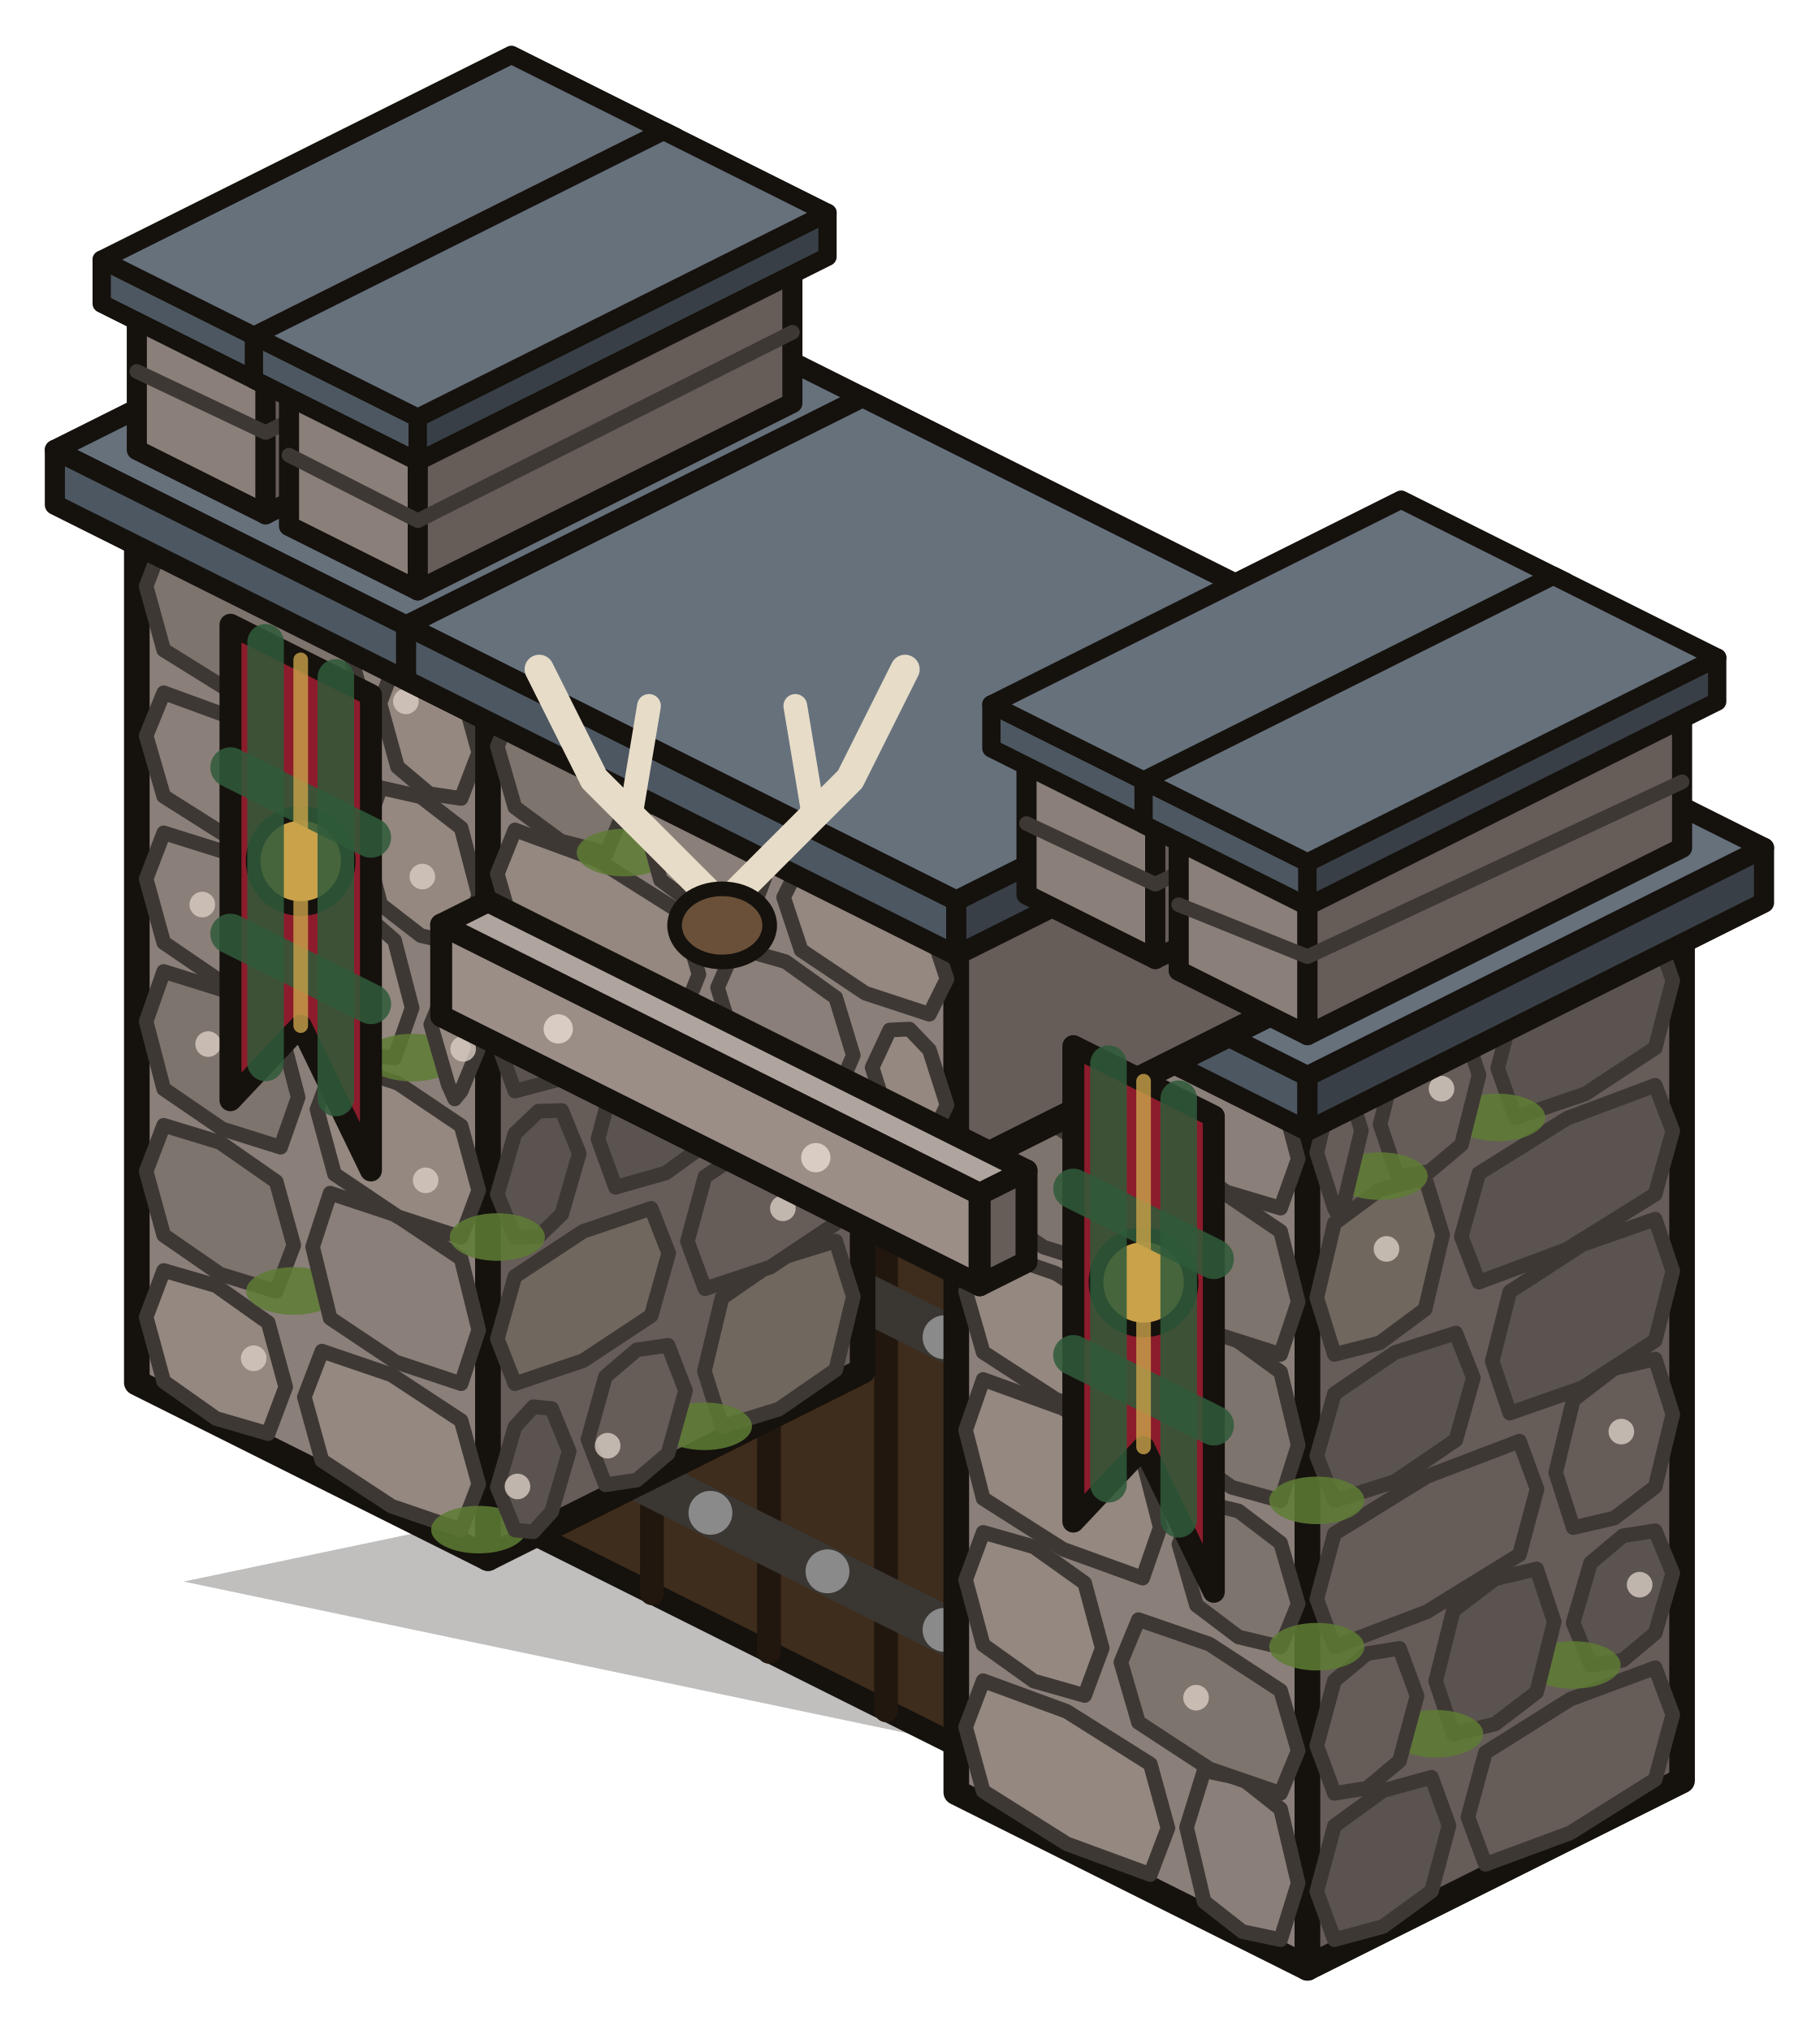
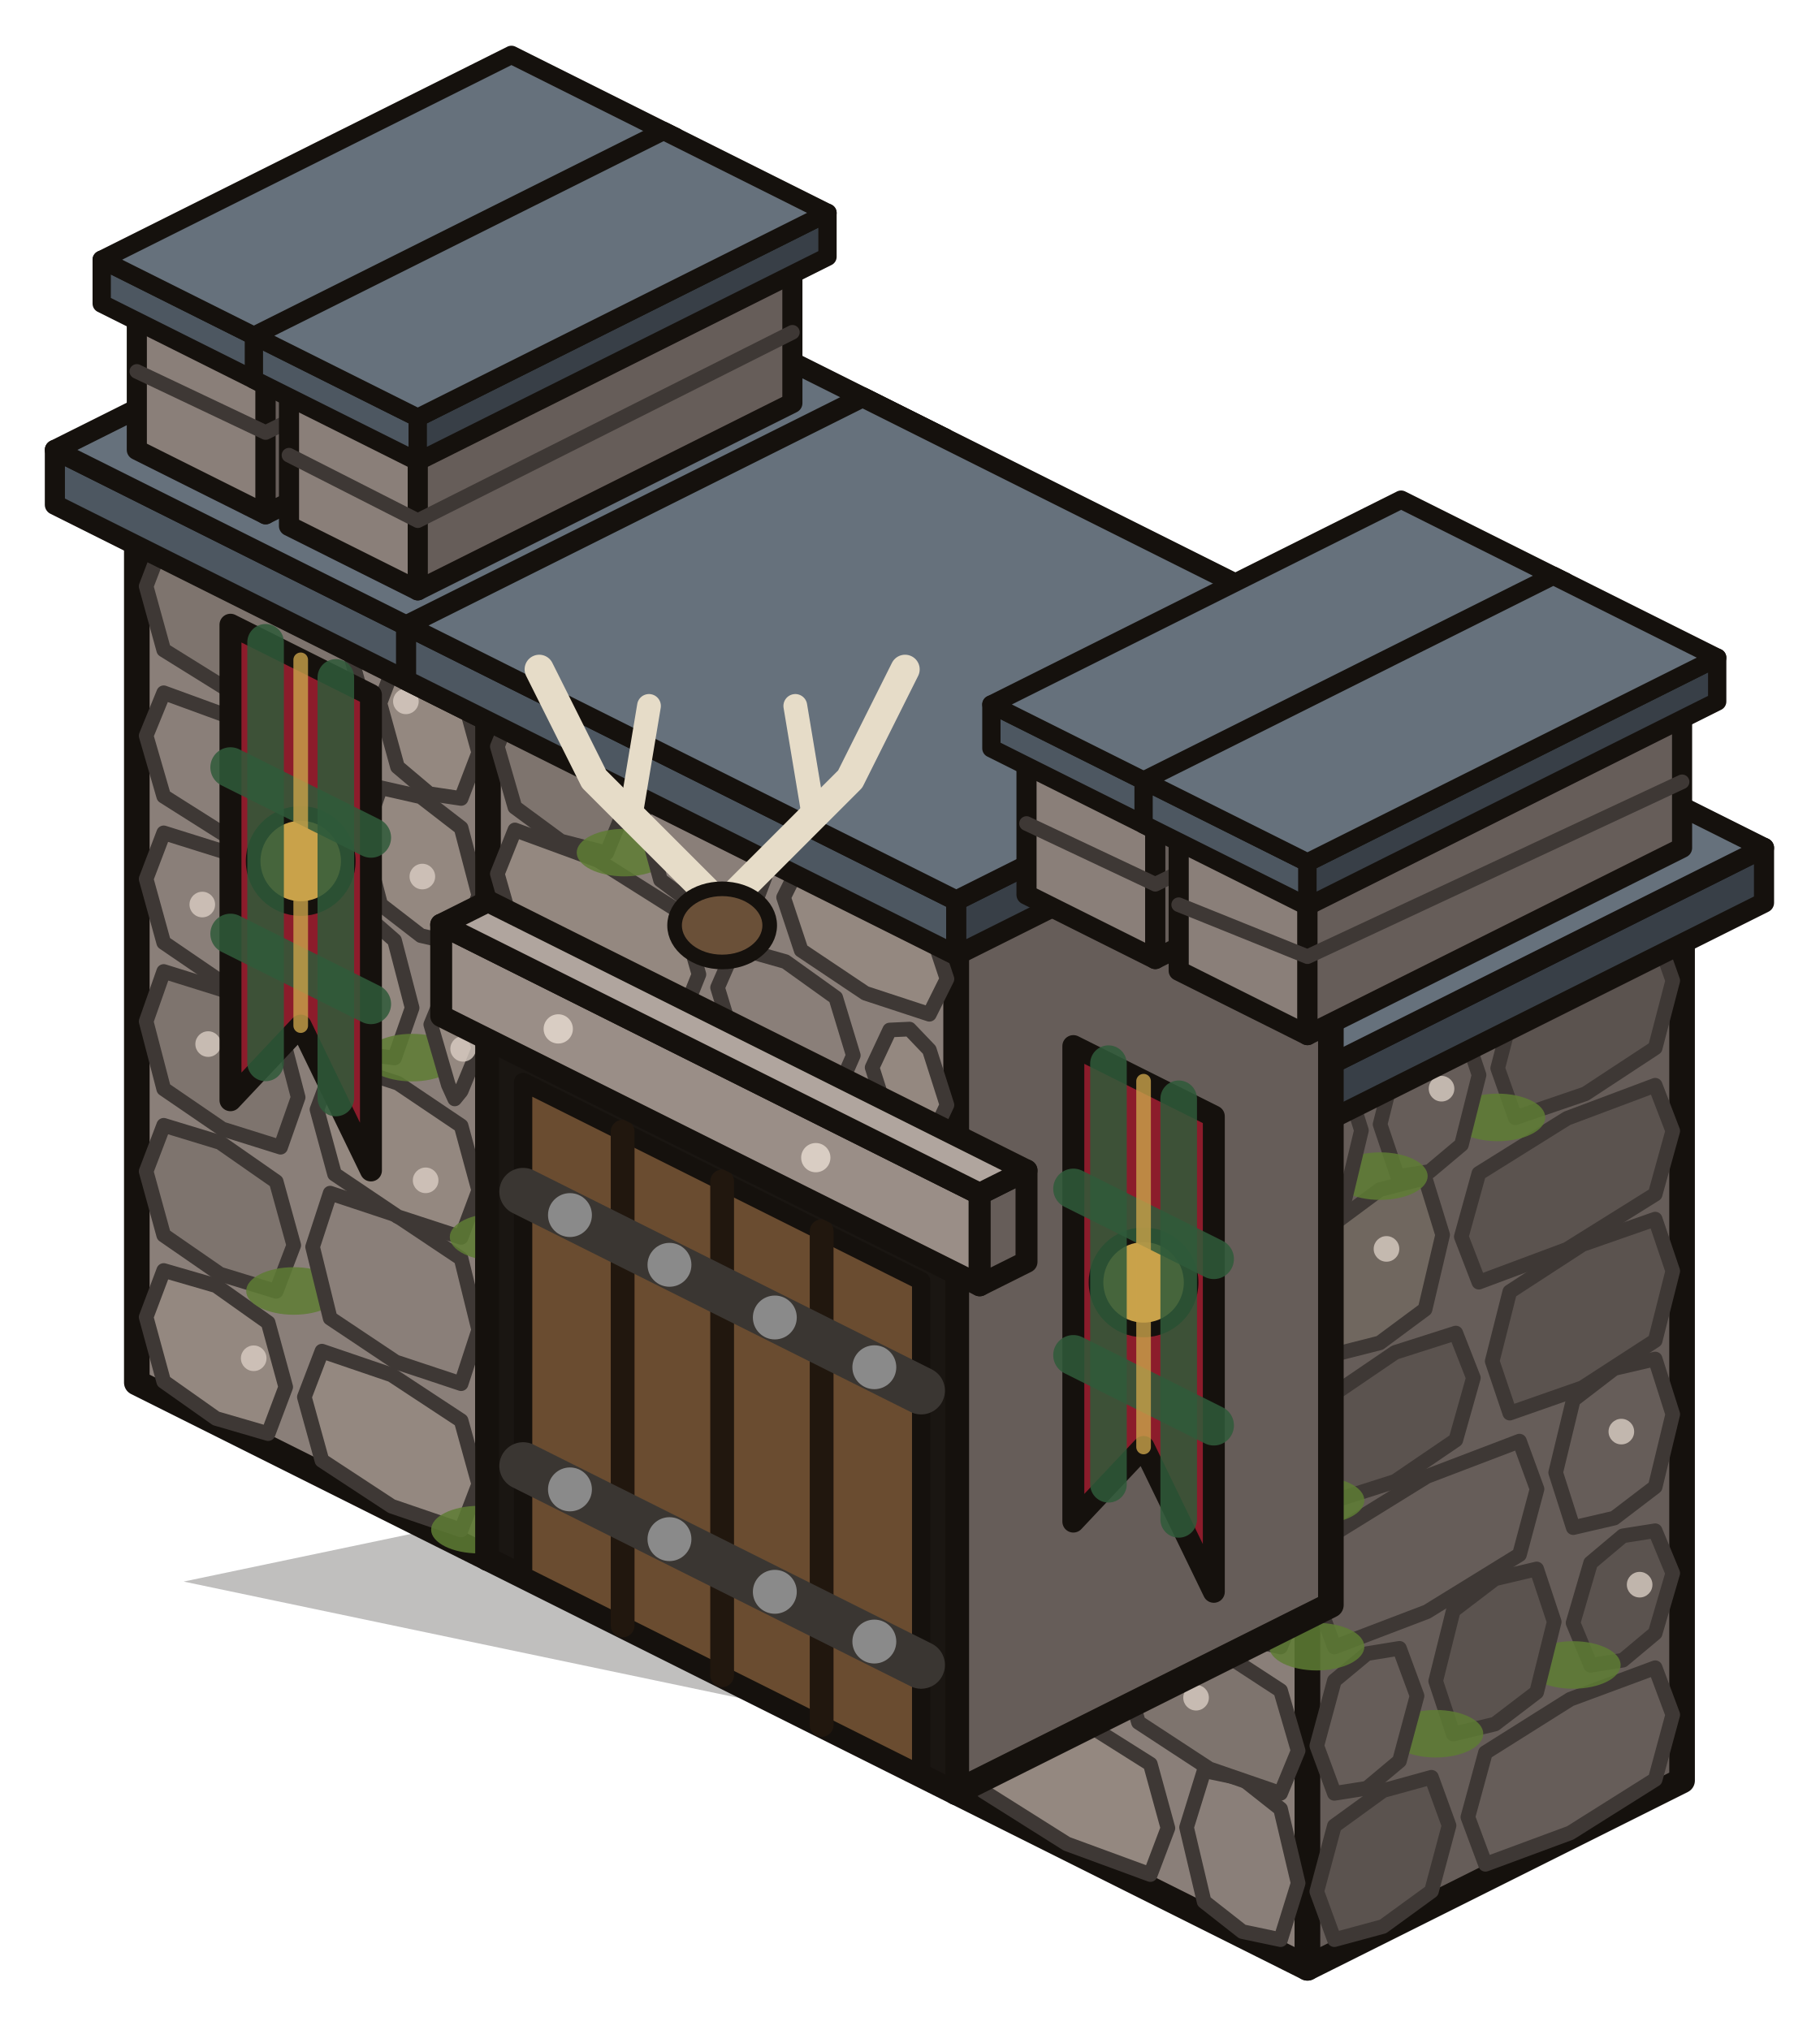
<svg xmlns="http://www.w3.org/2000/svg" width="199" height="222" viewBox="-49.72 -86.48 99.5 111">
  <polygon points="0,-8.32 39.68,0 0,8.32 -39.68,0" fill="#2a2826" opacity="0.3" />
-   <polygon points="-20.48,-2.56 5.12,10.24 5.12,-18.76 -20.48,-31.56" fill="#3e2c1c" stroke="#15110d" stroke-width="1.2" stroke-linejoin="round" />
-   <polygon points="5.12,10.24 10.24,7.68 10.24,-21.32 5.12,-18.76" fill="#2a1e12" stroke="#15110d" stroke-width="1.2" stroke-linejoin="round" />
-   <polygon points="-15.36,-34.12 10.24,-21.32 5.12,-18.76 -20.48,-31.56" fill="#6a4c30" stroke="#15110d" stroke-width="1.2" stroke-linejoin="round" />
-   <polyline points="-14.08,0.64 -14.08,-28.36" fill="none" stroke="#21170e" stroke-width="1.3" stroke-linecap="round" stroke-linejoin="round" />
-   <polyline points="-7.68,3.84 -7.68,-25.16" fill="none" stroke="#21170e" stroke-width="1.3" stroke-linecap="round" stroke-linejoin="round" />
-   <polyline points="-1.28,7.04 -1.28,-21.96" fill="none" stroke="#21170e" stroke-width="1.3" stroke-linecap="round" stroke-linejoin="round" />
-   <polyline points="-20.48,-8.56 5.12,4.24" fill="none" stroke="#3a3632" stroke-width="2.6" stroke-linecap="round" stroke-linejoin="round" />
-   <polyline points="-20.48,-24.56 5.12,-11.76" fill="none" stroke="#3a3632" stroke-width="2.6" stroke-linecap="round" stroke-linejoin="round" />
-   <ellipse cx="-17.28" cy="-6.96" rx="1.2" ry="1.2" fill="#8a8a8a" />
-   <ellipse cx="-10.88" cy="-3.76" rx="1.2" ry="1.2" fill="#8a8a8a" />
-   <ellipse cx="-4.48" cy="-0.56" rx="1.2" ry="1.2" fill="#8a8a8a" />
-   <ellipse cx="1.92" cy="2.64" rx="1.2" ry="1.2" fill="#8a8a8a" />
-   <ellipse cx="-17.28" cy="-22.96" rx="1.2" ry="1.2" fill="#8a8a8a" />
-   <ellipse cx="-10.88" cy="-19.76" rx="1.2" ry="1.2" fill="#8a8a8a" />
-   <ellipse cx="-4.48" cy="-16.56" rx="1.2" ry="1.2" fill="#8a8a8a" />
-   <ellipse cx="1.92" cy="-13.36" rx="1.2" ry="1.2" fill="#8a8a8a" />
  <polygon points="-42.24,-10.88 -23.04,-1.28 -23.04,-49.28 -42.24,-58.88" fill="#8a7f79" stroke="#15110d" stroke-width="1.4" stroke-linejoin="round" />
  <polygon points="-23.04,-1.28 -2.56,-11.52 -2.56,-59.52 -23.04,-49.28" fill="#665d59" stroke="#15110d" stroke-width="1.4" stroke-linejoin="round" />
  <polygon points="-21.76,-69.12 -2.56,-59.52 -23.04,-49.28 -42.24,-58.88" fill="#a89c95" stroke="#15110d" stroke-width="1.4" stroke-linejoin="round" />
  <polygon points="-40.77,-10.94 -37.91,-8.92 -35.06,-8.09 -34.1,-10.64 -35.06,-14.16 -37.91,-16.18 -40.77,-17.01 -41.73,-14.46" fill="#948880" stroke="#3e3835" stroke-width="0.8" stroke-linejoin="round" />
  <ellipse cx="-35.85" cy="-12.21" rx="0.7" ry="0.7" fill="#d9cdc3" opacity="0.8" />
  <polygon points="-32.12,-6.62 -28.31,-4.12 -24.51,-2.82 -23.55,-5.33 -24.51,-8.8 -28.31,-11.3 -32.12,-12.6 -33.08,-10.09" fill="#948880" stroke="#3e3835" stroke-width="0.8" stroke-linejoin="round" />
  <ellipse cx="-23.55" cy="-2.84" rx="2.6" ry="1.3" fill="#5e7c34" opacity="0.85" />
  <polygon points="-40.77,-18.94 -37.69,-16.81 -34.62,-15.87 -33.66,-18.39 -34.62,-21.87 -37.69,-24.01 -40.77,-24.95 -41.73,-22.43" fill="#7e746e" stroke="#3e3835" stroke-width="0.8" stroke-linejoin="round" />
  <ellipse cx="-33.66" cy="-15.89" rx="2.6" ry="1.3" fill="#5e7c34" opacity="0.85" />
  <polygon points="-31.67,-14.4 -28.09,-12.01 -24.51,-10.82 -23.55,-13.76 -24.51,-17.66 -28.09,-20.05 -31.67,-21.24 -32.63,-18.3" fill="#8a7f79" stroke="#3e3835" stroke-width="0.8" stroke-linejoin="round" />
  <polygon points="-40.77,-26.94 -37.57,-24.75 -34.38,-23.75 -33.42,-26.48 -34.38,-30.16 -37.57,-32.36 -40.77,-33.36 -41.73,-30.63" fill="#7e746e" stroke="#3e3835" stroke-width="0.8" stroke-linejoin="round" />
  <ellipse cx="-38.34" cy="-29.39" rx="0.7" ry="0.7" fill="#d9cdc3" opacity="0.8" />
  <polygon points="-31.43,-22.28 -27.97,-19.95 -24.51,-18.82 -23.55,-21.39 -24.51,-24.92 -27.97,-27.25 -31.43,-28.38 -32.39,-25.81" fill="#948880" stroke="#3e3835" stroke-width="0.8" stroke-linejoin="round" />
  <ellipse cx="-26.45" cy="-21.94" rx="0.7" ry="0.7" fill="#d9cdc3" opacity="0.8" />
  <polygon points="-40.77,-34.94 -37.52,-32.72 -34.27,-31.69 -33.31,-34.21 -34.27,-37.69 -37.52,-39.92 -40.77,-40.94 -41.73,-38.42" fill="#8a7f79" stroke="#3e3835" stroke-width="0.8" stroke-linejoin="round" />
  <ellipse cx="-38.66" cy="-37.02" rx="0.7" ry="0.7" fill="#d9cdc3" opacity="0.8" />
  <ellipse cx="-33.31" cy="-31.71" rx="2.6" ry="1.3" fill="#5e7c34" opacity="0.85" />
  <polygon points="-31.33,-30.22 -29.74,-28.83 -28.15,-28.63 -27.19,-31.37 -28.15,-35.06 -29.74,-36.45 -31.33,-36.64 -32.29,-33.91" fill="#948880" stroke="#3e3835" stroke-width="0.8" stroke-linejoin="round" />
  <ellipse cx="-27.19" cy="-28.65" rx="2.6" ry="1.3" fill="#5e7c34" opacity="0.85" />
  <polygon points="-25.21,-27.16 -24.86,-26.39 -24.51,-26.82 -23.55,-29.15 -24.51,-32.45 -24.86,-33.22 -25.21,-32.79 -26.17,-30.46" fill="#948880" stroke="#3e3835" stroke-width="0.8" stroke-linejoin="round" />
  <ellipse cx="-24.4" cy="-29.13" rx="0.7" ry="0.7" fill="#d9cdc3" opacity="0.8" />
  <polygon points="-40.77,-42.94 -36.31,-40.12 -31.86,-38.49 -30.9,-40.84 -31.86,-44.14 -36.31,-46.97 -40.77,-48.6 -41.73,-46.25" fill="#8a7f79" stroke="#3e3835" stroke-width="0.8" stroke-linejoin="round" />
  <polygon points="-28.91,-37.02 -26.71,-35.32 -24.51,-34.82 -23.55,-37.54 -24.51,-41.21 -26.71,-42.91 -28.91,-43.41 -29.87,-40.7" fill="#948880" stroke="#3e3835" stroke-width="0.8" stroke-linejoin="round" />
  <ellipse cx="-26.63" cy="-38.55" rx="0.7" ry="0.7" fill="#d9cdc3" opacity="0.8" />
  <ellipse cx="-23.55" cy="-34.84" rx="2.6" ry="1.3" fill="#5e7c34" opacity="0.85" />
  <polygon points="-40.77,-50.94 -35.85,-47.88 -30.93,-46.03 -29.97,-48.54 -30.93,-52.01 -35.85,-55.07 -40.77,-56.93 -41.73,-54.42" fill="#7e746e" stroke="#3e3835" stroke-width="0.8" stroke-linejoin="round" />
  <polygon points="-27.99,-44.55 -26.25,-43.08 -24.51,-42.82 -23.55,-45.33 -24.51,-48.81 -26.25,-50.28 -27.99,-50.55 -28.95,-48.03" fill="#948880" stroke="#3e3835" stroke-width="0.8" stroke-linejoin="round" />
  <ellipse cx="-27.53" cy="-48.13" rx="0.7" ry="0.7" fill="#d9cdc3" opacity="0.8" />
  <polygon points="-4.03,-11.58 -7.14,-9.43 -10.25,-8.47 -11.21,-11.51 -10.25,-15.51 -7.14,-17.66 -4.03,-18.62 -3.07,-15.58" fill="#70675f" stroke="#3e3835" stroke-width="0.8" stroke-linejoin="round" />
  <ellipse cx="-11.21" cy="-8.49" rx="2.6" ry="1.3" fill="#5e7c34" opacity="0.85" />
  <polygon points="-13.2,-7 -14.91,-5.55 -16.62,-5.29 -17.58,-7.77 -16.62,-11.21 -14.91,-12.67 -13.2,-12.92 -12.24,-10.44" fill="#665d59" stroke="#3e3835" stroke-width="0.8" stroke-linejoin="round" />
  <ellipse cx="-16.5" cy="-7.43" rx="0.7" ry="0.7" fill="#d9cdc3" opacity="0.8" />
  <polygon points="-19.56,-3.82 -20.56,-2.72 -21.57,-2.82 -22.53,-5.16 -21.57,-8.46 -20.56,-9.56 -19.56,-9.46 -18.6,-7.12" fill="#5b534f" stroke="#3e3835" stroke-width="0.8" stroke-linejoin="round" />
  <ellipse cx="-21.43" cy="-5.2" rx="0.7" ry="0.7" fill="#d9cdc3" opacity="0.8" />
  <polygon points="-4.03,-19.58 -7.6,-17.2 -11.18,-16.01 -12.14,-18.6 -11.18,-22.14 -7.6,-24.53 -4.03,-25.71 -3.07,-23.13" fill="#665d59" stroke="#3e3835" stroke-width="0.8" stroke-linejoin="round" />
  <ellipse cx="-6.92" cy="-20.41" rx="0.7" ry="0.7" fill="#d9cdc3" opacity="0.8" />
  <polygon points="-14.12,-14.54 -17.84,-12.08 -21.57,-10.82 -22.53,-13.27 -21.57,-16.69 -17.84,-19.15 -14.12,-20.41 -13.16,-17.96" fill="#70675f" stroke="#3e3835" stroke-width="0.8" stroke-linejoin="round" />
  <polygon points="-4.03,-27.58 -5.84,-26.08 -7.64,-25.78 -8.6,-28.26 -7.64,-31.69 -5.84,-33.2 -4.03,-33.5 -3.07,-31.02" fill="#665d59" stroke="#3e3835" stroke-width="0.8" stroke-linejoin="round" />
  <polygon points="-10.59,-24.31 -13.33,-22.34 -16.07,-21.56 -17.03,-24.2 -16.07,-27.8 -13.33,-29.78 -10.59,-30.55 -9.63,-27.91" fill="#5b534f" stroke="#3e3835" stroke-width="0.8" stroke-linejoin="round" />
  <ellipse cx="-13.59" cy="-26.43" rx="0.7" ry="0.7" fill="#d9cdc3" opacity="0.8" />
  <polygon points="-19.01,-20.09 -20.29,-18.85 -21.57,-18.82 -22.53,-21.17 -21.57,-24.49 -20.29,-25.72 -19.01,-25.76 -18.05,-23.41" fill="#5b534f" stroke="#3e3835" stroke-width="0.8" stroke-linejoin="round" />
  <ellipse cx="-22.53" cy="-18.84" rx="2.6" ry="1.3" fill="#5e7c34" opacity="0.85" />
  <polygon points="-4.03,-35.58 -5.63,-34.18 -7.23,-33.99 -8.19,-37 -7.23,-40.97 -5.63,-42.37 -4.03,-42.57 -3.07,-39.56" fill="#70675f" stroke="#3e3835" stroke-width="0.8" stroke-linejoin="round" />
  <ellipse cx="-6.54" cy="-37.68" rx="0.7" ry="0.7" fill="#d9cdc3" opacity="0.8" />
  <polygon points="-10.17,-32.51 -11.86,-31.07 -13.55,-30.83 -14.51,-33.24 -13.55,-36.62 -11.86,-38.06 -10.17,-38.3 -9.21,-35.89" fill="#70675f" stroke="#3e3835" stroke-width="0.8" stroke-linejoin="round" />
  <ellipse cx="-14.51" cy="-30.85" rx="2.6" ry="1.3" fill="#5e7c34" opacity="0.85" />
  <polygon points="-16.49,-29.35 -19.03,-27.49 -21.57,-26.82 -22.53,-29.47 -21.57,-33.09 -19.03,-34.96 -16.49,-35.63 -15.53,-32.97" fill="#5b534f" stroke="#3e3835" stroke-width="0.8" stroke-linejoin="round" />
  <polygon points="-4.03,-43.58 -8.92,-40.54 -13.81,-38.69 -14.77,-41.31 -13.81,-44.88 -8.92,-47.92 -4.03,-49.77 -3.07,-47.15" fill="#5b534f" stroke="#3e3835" stroke-width="0.8" stroke-linejoin="round" />
  <polygon points="-16.76,-37.22 -19.16,-35.42 -21.57,-34.82 -22.53,-37.17 -21.57,-40.48 -19.16,-42.28 -16.76,-42.89 -15.8,-40.53" fill="#5b534f" stroke="#3e3835" stroke-width="0.8" stroke-linejoin="round" />
  <polygon points="-4.03,-51.58 -6.51,-49.74 -8.99,-49.1 -9.95,-51.76 -8.99,-55.39 -6.51,-57.23 -4.03,-57.87 -3.07,-55.21" fill="#665d59" stroke="#3e3835" stroke-width="0.8" stroke-linejoin="round" />
  <ellipse cx="-8.39" cy="-53.32" rx="0.7" ry="0.7" fill="#d9cdc3" opacity="0.8" />
  <ellipse cx="-9.95" cy="-49.12" rx="2.6" ry="1.3" fill="#5e7c34" opacity="0.85" />
  <polygon points="-11.94,-47.63 -16.75,-44.62 -21.57,-42.82 -22.53,-45.55 -21.57,-49.25 -16.75,-52.26 -11.94,-54.07 -10.98,-51.33" fill="#665d59" stroke="#3e3835" stroke-width="0.8" stroke-linejoin="round" />
  <polygon points="-46.72,-58.88 -23.04,-47.04 -23.04,-50.04 -46.72,-61.88" fill="#4d5761" stroke="#15110d" stroke-width="1.1" stroke-linejoin="round" />
  <polygon points="-23.04,-47.04 1.92,-59.52 1.92,-62.52 -23.04,-50.04" fill="#383f47" stroke="#15110d" stroke-width="1.1" stroke-linejoin="round" />
  <polygon points="-21.76,-74.36 1.92,-62.52 -23.04,-50.04 -46.72,-61.88" fill="#66717c" stroke="#15110d" stroke-width="1.1" stroke-linejoin="round" />
  <polygon points="2.56,11.52 21.76,21.12 21.76,-26.88 2.56,-36.48" fill="#8a7f79" stroke="#15110d" stroke-width="1.4" stroke-linejoin="round" />
  <polygon points="21.76,21.12 42.24,10.88 42.24,-37.12 21.76,-26.88" fill="#665d59" stroke="#15110d" stroke-width="1.4" stroke-linejoin="round" />
  <polygon points="23.04,-46.72 42.24,-37.12 21.76,-26.88 2.56,-36.48" fill="#a89c95" stroke="#15110d" stroke-width="1.4" stroke-linejoin="round" />
  <polygon points="4.03,11.46 8.6,14.34 13.17,16.02 14.13,13.48 13.17,9.98 8.6,7.1 4.03,5.42 3.07,7.96" fill="#948880" stroke="#3e3835" stroke-width="0.8" stroke-linejoin="round" />
  <polygon points="16.11,17.5 18.2,19.14 20.29,19.58 21.25,16.49 20.29,12.43 18.2,10.78 16.11,10.34 15.15,13.44" fill="#8a7f79" stroke="#3e3835" stroke-width="0.8" stroke-linejoin="round" />
  <polygon points="4.03,3.46 6.8,5.44 9.58,6.23 10.54,3.64 9.58,0.08 6.8,-1.9 4.03,-2.69 3.07,-0.1" fill="#948880" stroke="#3e3835" stroke-width="0.8" stroke-linejoin="round" />
  <polygon points="12.52,7.7 16.4,10.24 20.29,11.58 21.25,9.25 20.29,5.96 16.4,3.42 12.52,2.08 11.56,4.41" fill="#7e746e" stroke="#3e3835" stroke-width="0.8" stroke-linejoin="round" />
  <ellipse cx="15.67" cy="6.35" rx="0.7" ry="0.7" fill="#d9cdc3" opacity="0.8" />
  <polygon points="4.03,-4.54 8.39,-1.77 12.75,-0.19 13.71,-2.96 12.75,-6.69 8.39,-9.47 4.03,-11.05 3.07,-8.28" fill="#948880" stroke="#3e3835" stroke-width="0.8" stroke-linejoin="round" />
  <polygon points="15.69,1.29 17.99,3.03 20.29,3.58 21.25,1.22 20.29,-2.11 17.99,-3.86 15.69,-4.41 14.73,-2.04" fill="#7e746e" stroke="#3e3835" stroke-width="0.8" stroke-linejoin="round" />
  <polygon points="4.03,-12.54 8.01,-9.96 11.98,-8.57 12.94,-10.93 11.98,-14.26 8.01,-16.85 4.03,-18.23 3.07,-15.87" fill="#948880" stroke="#3e3835" stroke-width="0.8" stroke-linejoin="round" />
  <polygon points="14.93,-7.1 17.61,-5.16 20.29,-4.42 21.25,-7.46 20.29,-11.46 17.61,-13.4 14.93,-14.14 13.97,-11.1" fill="#7e746e" stroke="#3e3835" stroke-width="0.8" stroke-linejoin="round" />
  <polygon points="4.03,-20.54 7.33,-18.29 10.64,-17.24 11.6,-19.69 10.64,-23.11 7.33,-25.36 4.03,-26.41 3.07,-23.96" fill="#7e746e" stroke="#3e3835" stroke-width="0.8" stroke-linejoin="round" />
  <polygon points="13.58,-15.77 16.93,-13.49 20.29,-12.42 21.25,-15.3 20.29,-19.15 16.93,-21.43 13.58,-22.51 12.62,-19.62" fill="#7e746e" stroke="#3e3835" stroke-width="0.8" stroke-linejoin="round" />
  <polygon points="4.03,-28.54 7.73,-26.1 11.42,-24.85 12.38,-27.55 11.42,-31.21 7.73,-33.66 4.03,-34.91 3.07,-32.21" fill="#948880" stroke="#3e3835" stroke-width="0.8" stroke-linejoin="round" />
  <polygon points="14.37,-23.38 17.33,-21.3 20.29,-20.42 21.25,-23.11 20.29,-26.75 17.33,-28.83 14.37,-29.72 13.41,-27.03" fill="#8a7f79" stroke="#3e3835" stroke-width="0.8" stroke-linejoin="round" />
  <polygon points="40.77,10.82 36.13,13.74 31.49,15.46 30.53,12.88 31.49,9.35 36.13,6.43 40.77,4.71 41.73,7.28" fill="#665d59" stroke="#3e3835" stroke-width="0.8" stroke-linejoin="round" />
  <polygon points="28.54,16.93 25.89,18.86 23.23,19.58 22.27,16.95 23.23,13.36 25.89,11.43 28.54,10.7 29.5,13.34" fill="#5b534f" stroke="#3e3835" stroke-width="0.8" stroke-linejoin="round" />
  <polygon points="40.77,2.82 39,4.3 37.24,4.58 36.28,2.26 37.24,-1.02 39,-2.5 40.77,-2.78 41.73,-0.46" fill="#5b534f" stroke="#3e3835" stroke-width="0.8" stroke-linejoin="round" />
  <ellipse cx="39.92" cy="0.17" rx="0.7" ry="0.7" fill="#d9cdc3" opacity="0.8" />
  <ellipse cx="36.28" cy="4.56" rx="2.6" ry="1.3" fill="#5e7c34" opacity="0.85" />
  <polygon points="34.29,6.05 32.01,7.79 29.73,8.34 28.77,5.44 29.73,1.59 32.01,-0.15 34.29,-0.69 35.25,2.2" fill="#5b534f" stroke="#3e3835" stroke-width="0.8" stroke-linejoin="round" />
  <ellipse cx="28.77" cy="8.32" rx="2.6" ry="1.3" fill="#5e7c34" opacity="0.85" />
  <polygon points="26.79,9.81 25.01,11.3 23.23,11.58 22.27,8.98 23.23,5.42 25.01,3.94 26.79,3.65 27.75,6.25" fill="#665d59" stroke="#3e3835" stroke-width="0.8" stroke-linejoin="round" />
  <polygon points="40.77,-5.18 38.53,-3.47 36.29,-2.95 35.33,-5.96 36.29,-9.93 38.53,-11.65 40.77,-12.17 41.73,-9.15" fill="#665d59" stroke="#3e3835" stroke-width="0.8" stroke-linejoin="round" />
  <ellipse cx="38.92" cy="-8.2" rx="0.7" ry="0.7" fill="#d9cdc3" opacity="0.8" />
  <polygon points="33.35,-1.47 28.29,1.65 23.23,3.58 22.27,0.96 23.23,-2.62 28.29,-5.75 33.35,-7.68 34.31,-5.06" fill="#665d59" stroke="#3e3835" stroke-width="0.8" stroke-linejoin="round" />
  <ellipse cx="22.27" cy="3.56" rx="2.6" ry="1.3" fill="#5e7c34" opacity="0.85" />
  <polygon points="40.77,-13.18 36.79,-10.6 32.82,-9.21 31.86,-12.05 32.82,-15.85 36.79,-18.43 40.77,-19.82 41.73,-16.98" fill="#5b534f" stroke="#3e3835" stroke-width="0.8" stroke-linejoin="round" />
  <polygon points="29.87,-7.74 26.55,-5.48 23.23,-4.42 22.27,-6.86 23.23,-10.27 26.55,-12.53 29.87,-13.59 30.83,-11.14" fill="#5b534f" stroke="#3e3835" stroke-width="0.8" stroke-linejoin="round" />
  <ellipse cx="22.27" cy="-4.44" rx="2.6" ry="1.3" fill="#5e7c34" opacity="0.85" />
  <polygon points="40.77,-21.18 35.95,-18.17 31.13,-16.37 30.17,-18.86 31.13,-22.32 35.95,-25.33 40.77,-27.14 41.73,-24.64" fill="#5b534f" stroke="#3e3835" stroke-width="0.8" stroke-linejoin="round" />
  <polygon points="28.19,-14.89 25.71,-13.05 23.23,-12.42 22.27,-15.52 23.23,-19.59 25.71,-21.43 28.19,-22.07 29.15,-18.96" fill="#70675f" stroke="#3e3835" stroke-width="0.8" stroke-linejoin="round" />
  <ellipse cx="26.08" cy="-18.19" rx="0.7" ry="0.7" fill="#d9cdc3" opacity="0.8" />
  <polygon points="40.77,-29.18 36.95,-26.67 33.12,-25.36 32.16,-28.07 33.12,-31.75 36.95,-34.26 40.77,-35.57 41.73,-32.86" fill="#5b534f" stroke="#3e3835" stroke-width="0.8" stroke-linejoin="round" />
  <ellipse cx="32.16" cy="-25.38" rx="2.6" ry="1.3" fill="#5e7c34" opacity="0.85" />
  <polygon points="30.18,-23.89 28.43,-22.42 26.69,-22.15 25.73,-25 26.69,-28.81 28.43,-30.29 30.18,-30.56 31.14,-27.7" fill="#665d59" stroke="#3e3835" stroke-width="0.8" stroke-linejoin="round" />
  <ellipse cx="29.09" cy="-26.95" rx="0.7" ry="0.7" fill="#d9cdc3" opacity="0.8" />
  <ellipse cx="25.73" cy="-22.17" rx="2.6" ry="1.3" fill="#5e7c34" opacity="0.85" />
  <polygon points="23.75,-20.67 23.49,-19.94 23.23,-20.42 22.27,-23.45 23.23,-27.45 23.49,-28.18 23.75,-27.7 24.71,-24.67" fill="#665d59" stroke="#3e3835" stroke-width="0.8" stroke-linejoin="round" />
  <polygon points="-1.92,-36.48 21.76,-24.64 21.76,-27.64 -1.92,-39.48" fill="#4d5761" stroke="#15110d" stroke-width="1.1" stroke-linejoin="round" />
  <polygon points="21.76,-24.64 46.72,-37.12 46.72,-40.12 21.76,-27.64" fill="#383f47" stroke="#15110d" stroke-width="1.1" stroke-linejoin="round" />
  <polygon points="23.04,-51.96 46.72,-40.12 21.76,-27.64 -1.92,-39.48" fill="#66717c" stroke="#15110d" stroke-width="1.1" stroke-linejoin="round" />
-   <polygon points="-23.04,-35.28 2.56,-22.48 2.56,-36.48 -23.04,-49.28" fill="#8a7f79" stroke="#15110d" stroke-width="1.4" stroke-linejoin="round" />
-   <polygon points="2.56,-22.48 23.04,-32.72 23.04,-46.72 2.56,-36.48" fill="#665d59" stroke="#15110d" stroke-width="1.4" stroke-linejoin="round" />
+   <polygon points="-23.04,-1.28 2.56,11.52 2.56,-36.48 -23.04,-49.28" fill="#8a7f79" stroke="#15110d" stroke-width="1.4" stroke-linejoin="round" />
+   <polygon points="2.56,11.52 23.04,1.28 23.04,-46.72 2.56,-36.48" fill="#665d59" stroke="#15110d" stroke-width="1.4" stroke-linejoin="round" />
  <polygon points="-2.56,-59.52 23.04,-46.72 2.56,-36.48 -23.04,-49.28" fill="#a89c95" stroke="#15110d" stroke-width="1.4" stroke-linejoin="round" />
  <polygon points="-21.57,-35.34 -17.02,-32.47 -12.47,-30.8 -11.51,-33.2 -12.47,-36.56 -17.02,-39.43 -21.57,-41.1 -22.53,-38.7" fill="#948880" stroke="#3e3835" stroke-width="0.8" stroke-linejoin="round" />
  <polygon points="-9.53,-29.33 -6.78,-27.35 -4.03,-26.57 -3.07,-28.77 -4.03,-31.93 -6.78,-33.9 -9.53,-34.68 -10.49,-32.48" fill="#8a7f79" stroke="#3e3835" stroke-width="0.8" stroke-linejoin="round" />
  <polygon points="-1.08,-25.1 0,-23.96 1.09,-24.02 2.05,-26.06 1.09,-29.07 0,-30.21 -1.08,-30.16 -2.04,-28.11" fill="#948880" stroke="#3e3835" stroke-width="0.8" stroke-linejoin="round" />
  <polygon points="-21.57,-42.34 -19.06,-40.49 -16.55,-39.84 -15.59,-42.19 -16.55,-45.51 -19.06,-47.36 -21.57,-48.01 -22.53,-45.66" fill="#7e746e" stroke="#3e3835" stroke-width="0.8" stroke-linejoin="round" />
  <ellipse cx="-15.59" cy="-39.86" rx="2.6" ry="1.3" fill="#5e7c34" opacity="0.85" />
  <polygon points="-13.61,-38.36 -11.23,-36.58 -8.86,-35.99 -7.9,-38.51 -8.86,-42 -11.23,-43.78 -13.61,-44.37 -14.57,-41.85" fill="#8a7f79" stroke="#3e3835" stroke-width="0.8" stroke-linejoin="round" />
  <polygon points="-5.92,-34.52 -2.41,-32.17 1.09,-31.02 2.05,-32.95 1.09,-35.84 -2.41,-38.19 -5.92,-39.34 -6.88,-37.41" fill="#948880" stroke="#3e3835" stroke-width="0.8" stroke-linejoin="round" />
  <polygon points="-27.52,-49.28 2.56,-34.24 2.56,-37.24 -27.52,-52.28" fill="#4d5761" stroke="#15110d" stroke-width="1.1" stroke-linejoin="round" />
  <polygon points="2.56,-34.24 27.52,-46.72 27.52,-49.72 2.56,-37.24" fill="#383f47" stroke="#15110d" stroke-width="1.1" stroke-linejoin="round" />
  <polygon points="-2.56,-64.76 27.52,-49.72 2.56,-37.24 -27.52,-52.28" fill="#66717c" stroke="#15110d" stroke-width="1.1" stroke-linejoin="round" />
+   <polygon points="-23.04,-1.28 2.56,11.52 2.56,-17.48 -23.04,-30.28" fill="#1a1612" stroke="#15110d" stroke-width="1.2" stroke-linejoin="round" />
+   <polygon points="-21.12,-0.32 0.64,10.56 0.64,-16.44 -21.12,-27.32" fill="#6a4c30" stroke="#15110d" stroke-width="1" stroke-linejoin="round" />
+   <polyline points="-15.68,2.4 -15.68,-24.6" fill="none" stroke="#21170e" stroke-width="1.3" stroke-linecap="round" stroke-linejoin="round" />
+   <polyline points="-10.24,5.12 -10.24,-21.88" fill="none" stroke="#21170e" stroke-width="1.3" stroke-linecap="round" stroke-linejoin="round" />
+   <polyline points="-4.8,7.84 -4.8,-19.16" fill="none" stroke="#21170e" stroke-width="1.3" stroke-linecap="round" stroke-linejoin="round" />
+   <polyline points="-21.12,-6.32 0.64,4.56" fill="none" stroke="#3a3632" stroke-width="2.6" stroke-linecap="round" stroke-linejoin="round" />
+   <polyline points="-21.12,-21.32 0.64,-10.44" fill="none" stroke="#3a3632" stroke-width="2.6" stroke-linecap="round" stroke-linejoin="round" />
+   <ellipse cx="-18.56" cy="-5.04" rx="1.2" ry="1.2" fill="#8a8a8a" />
+   <ellipse cx="-13.12" cy="-2.32" rx="1.2" ry="1.2" fill="#8a8a8a" />
+   <ellipse cx="-7.36" cy="0.56" rx="1.2" ry="1.2" fill="#8a8a8a" />
+   <ellipse cx="-1.92" cy="3.28" rx="1.2" ry="1.2" fill="#8a8a8a" />
+   <ellipse cx="-18.56" cy="-20.04" rx="1.2" ry="1.2" fill="#8a8a8a" />
+   <ellipse cx="-13.12" cy="-17.32" rx="1.2" ry="1.2" fill="#8a8a8a" />
+   <ellipse cx="-7.36" cy="-14.44" rx="1.2" ry="1.2" fill="#8a8a8a" />
+   <ellipse cx="-1.92" cy="-11.72" rx="1.2" ry="1.2" fill="#8a8a8a" />
  <polygon points="-25.6,-30.92 3.84,-16.2 3.84,-21.2 -25.6,-35.92" fill="#9a8e87" stroke="#15110d" stroke-width="1.2" stroke-linejoin="round" />
  <polygon points="3.84,-16.2 6.4,-17.48 6.4,-22.48 3.84,-21.2" fill="#665d59" stroke="#15110d" stroke-width="1.2" stroke-linejoin="round" />
  <polygon points="-23.04,-37.2 6.4,-22.48 3.84,-21.2 -25.6,-35.92" fill="#b0a59e" stroke="#15110d" stroke-width="1.2" stroke-linejoin="round" />
  <ellipse cx="-19.2" cy="-30.22" rx="0.8" ry="0.8" fill="#d9cdc3" />
  <ellipse cx="-5.12" cy="-23.18" rx="0.8" ry="0.8" fill="#d9cdc3" />
  <polygon points="-37.12,-52.32 -29.44,-48.48 -29.44,-22.48 -33.28,-30.4 -37.12,-26.32" fill="#8c1c2b" stroke="#15110d" stroke-width="1.2" stroke-linejoin="round" />
  <ellipse cx="-33.28" cy="-39.4" rx="2.6" ry="2.6" fill="#c9a24a" stroke="#15110d" stroke-width="0.8" />
  <polyline points="-37.12,-44.52 -29.44,-40.68" fill="none" stroke="#2f5a3a" stroke-width="2.2" stroke-linecap="round" stroke-linejoin="round" opacity="0.85" />
  <polyline points="-37.12,-35.42 -29.44,-31.58" fill="none" stroke="#2f5a3a" stroke-width="2.2" stroke-linecap="round" stroke-linejoin="round" opacity="0.85" />
  <polyline points="-35.2,-51.36 -35.2,-28.36" fill="none" stroke="#2f5a3a" stroke-width="2" stroke-linecap="round" stroke-linejoin="round" opacity="0.85" />
  <polyline points="-31.36,-49.44 -31.36,-26.44" fill="none" stroke="#2f5a3a" stroke-width="2" stroke-linecap="round" stroke-linejoin="round" opacity="0.85" />
  <polyline points="-33.28,-50.4 -33.28,-30.4" fill="none" stroke="#c9a24a" stroke-width="0.8" stroke-linecap="round" stroke-linejoin="round" opacity="0.8" />
  <polygon points="8.96,-29.28 16.64,-25.44 16.64,0.56 12.8,-7.36 8.96,-3.28" fill="#8c1c2b" stroke="#15110d" stroke-width="1.2" stroke-linejoin="round" />
  <ellipse cx="12.8" cy="-16.36" rx="2.6" ry="2.6" fill="#c9a24a" stroke="#15110d" stroke-width="0.8" />
  <polyline points="8.96,-21.48 16.64,-17.64" fill="none" stroke="#2f5a3a" stroke-width="2.2" stroke-linecap="round" stroke-linejoin="round" opacity="0.85" />
  <polyline points="8.96,-12.38 16.64,-8.54" fill="none" stroke="#2f5a3a" stroke-width="2.2" stroke-linecap="round" stroke-linejoin="round" opacity="0.85" />
  <polyline points="10.88,-28.32 10.88,-5.32" fill="none" stroke="#2f5a3a" stroke-width="2" stroke-linecap="round" stroke-linejoin="round" opacity="0.85" />
  <polyline points="14.72,-26.4 14.72,-3.4" fill="none" stroke="#2f5a3a" stroke-width="2" stroke-linecap="round" stroke-linejoin="round" opacity="0.85" />
  <polyline points="12.8,-27.36 12.8,-7.36" fill="none" stroke="#c9a24a" stroke-width="0.8" stroke-linecap="round" stroke-linejoin="round" opacity="0.8" />
  <polygon points="-42.24,-61.88 -35.2,-58.36 -35.2,-66.36 -42.24,-69.88" fill="#8a7f79" stroke="#15110d" stroke-width="1.1" stroke-linejoin="round" />
  <polygon points="-35.2,-58.36 -14.72,-68.6 -14.72,-76.6 -35.2,-66.36" fill="#665d59" stroke="#15110d" stroke-width="1.1" stroke-linejoin="round" />
  <polygon points="-21.76,-80.12 -14.72,-76.6 -35.2,-66.36 -42.24,-69.88" fill="#a89c95" stroke="#15110d" stroke-width="1.1" stroke-linejoin="round" />
  <polyline points="-42.24,-66.17 -35.2,-62.83 -14.72,-72.89" fill="none" stroke="#3e3835" stroke-width="0.8" stroke-linecap="round" stroke-linejoin="round" />
  <polygon points="-44.16,-69.88 -35.2,-65.4 -35.2,-67.8 -44.16,-72.28" fill="#4d5761" stroke="#15110d" stroke-width="1" stroke-linejoin="round" />
  <polygon points="-35.2,-65.4 -12.8,-76.6 -12.8,-79 -35.2,-67.8" fill="#383f47" stroke="#15110d" stroke-width="1" stroke-linejoin="round" />
  <polygon points="-21.76,-83.48 -12.8,-79 -35.2,-67.8 -44.16,-72.28" fill="#66717c" stroke="#15110d" stroke-width="1" stroke-linejoin="round" />
  <polygon points="-33.92,-57.72 -26.88,-54.2 -26.88,-62.2 -33.92,-65.72" fill="#8a7f79" stroke="#15110d" stroke-width="1.1" stroke-linejoin="round" />
  <polygon points="-26.88,-54.2 -6.4,-64.44 -6.4,-72.44 -26.88,-62.2" fill="#665d59" stroke="#15110d" stroke-width="1.1" stroke-linejoin="round" />
  <polygon points="-13.44,-75.96 -6.4,-72.44 -26.88,-62.2 -33.92,-65.72" fill="#a89c95" stroke="#15110d" stroke-width="1.1" stroke-linejoin="round" />
  <polyline points="-33.92,-61.59 -26.88,-58.01 -6.4,-68.31" fill="none" stroke="#3e3835" stroke-width="0.8" stroke-linecap="round" stroke-linejoin="round" />
  <polygon points="-35.84,-65.72 -26.88,-61.24 -26.88,-63.64 -35.84,-68.12" fill="#4d5761" stroke="#15110d" stroke-width="1" stroke-linejoin="round" />
  <polygon points="-26.88,-61.24 -4.48,-72.44 -4.48,-74.84 -26.88,-63.64" fill="#383f47" stroke="#15110d" stroke-width="1" stroke-linejoin="round" />
  <polygon points="-13.44,-79.32 -4.48,-74.84 -26.88,-63.64 -35.84,-68.12" fill="#66717c" stroke="#15110d" stroke-width="1" stroke-linejoin="round" />
  <polygon points="6.4,-37.56 13.44,-34.04 13.44,-42.04 6.4,-45.56" fill="#8a7f79" stroke="#15110d" stroke-width="1.1" stroke-linejoin="round" />
  <polygon points="13.44,-34.04 33.92,-44.28 33.92,-52.28 13.44,-42.04" fill="#665d59" stroke="#15110d" stroke-width="1.1" stroke-linejoin="round" />
  <polygon points="26.88,-55.8 33.92,-52.28 13.44,-42.04 6.4,-45.56" fill="#a89c95" stroke="#15110d" stroke-width="1.1" stroke-linejoin="round" />
  <polyline points="6.4,-41.45 13.44,-38.13 33.92,-48.17" fill="none" stroke="#3e3835" stroke-width="0.8" stroke-linecap="round" stroke-linejoin="round" />
  <polygon points="4.48,-45.56 13.44,-41.08 13.44,-43.48 4.48,-47.96" fill="#4d5761" stroke="#15110d" stroke-width="1" stroke-linejoin="round" />
  <polygon points="13.44,-41.08 35.84,-52.28 35.84,-54.68 13.44,-43.48" fill="#383f47" stroke="#15110d" stroke-width="1" stroke-linejoin="round" />
  <polygon points="26.88,-59.16 35.84,-54.68 13.44,-43.48 4.48,-47.96" fill="#66717c" stroke="#15110d" stroke-width="1" stroke-linejoin="round" />
  <polygon points="14.72,-33.4 21.76,-29.88 21.76,-37.88 14.72,-41.4" fill="#8a7f79" stroke="#15110d" stroke-width="1.1" stroke-linejoin="round" />
  <polygon points="21.76,-29.88 42.24,-40.12 42.24,-48.12 21.76,-37.88" fill="#665d59" stroke="#15110d" stroke-width="1.1" stroke-linejoin="round" />
  <polygon points="35.2,-51.64 42.24,-48.12 21.76,-37.88 14.72,-41.4" fill="#a89c95" stroke="#15110d" stroke-width="1.1" stroke-linejoin="round" />
  <polyline points="14.72,-37.01 21.76,-34.17 42.24,-43.73" fill="none" stroke="#3e3835" stroke-width="0.8" stroke-linecap="round" stroke-linejoin="round" />
  <polygon points="12.8,-41.4 21.76,-36.92 21.76,-39.32 12.8,-43.8" fill="#4d5761" stroke="#15110d" stroke-width="1" stroke-linejoin="round" />
  <polygon points="21.76,-36.92 44.16,-48.12 44.16,-50.52 21.76,-39.32" fill="#383f47" stroke="#15110d" stroke-width="1" stroke-linejoin="round" />
  <polygon points="35.2,-55 44.16,-50.52 21.76,-39.32 12.8,-43.8" fill="#66717c" stroke="#15110d" stroke-width="1" stroke-linejoin="round" />
  <polyline points="-10.24,-36.88 -17.24,-43.88 -20.24,-49.88" fill="none" stroke="#e6dcc8" stroke-width="1.6" stroke-linecap="round" stroke-linejoin="round" />
  <polyline points="-15.24,-41.88 -14.24,-47.88" fill="none" stroke="#e6dcc8" stroke-width="1.3" stroke-linecap="round" stroke-linejoin="round" />
  <polyline points="-10.24,-36.88 -3.24,-43.88 -0.24,-49.88" fill="none" stroke="#e6dcc8" stroke-width="1.6" stroke-linecap="round" stroke-linejoin="round" />
  <polyline points="-5.24,-41.88 -6.24,-47.88" fill="none" stroke="#e6dcc8" stroke-width="1.3" stroke-linecap="round" stroke-linejoin="round" />
  <ellipse cx="-10.24" cy="-35.88" rx="2.6" ry="2" fill="#6a5038" stroke="#15110d" stroke-width="0.8" />
</svg>
